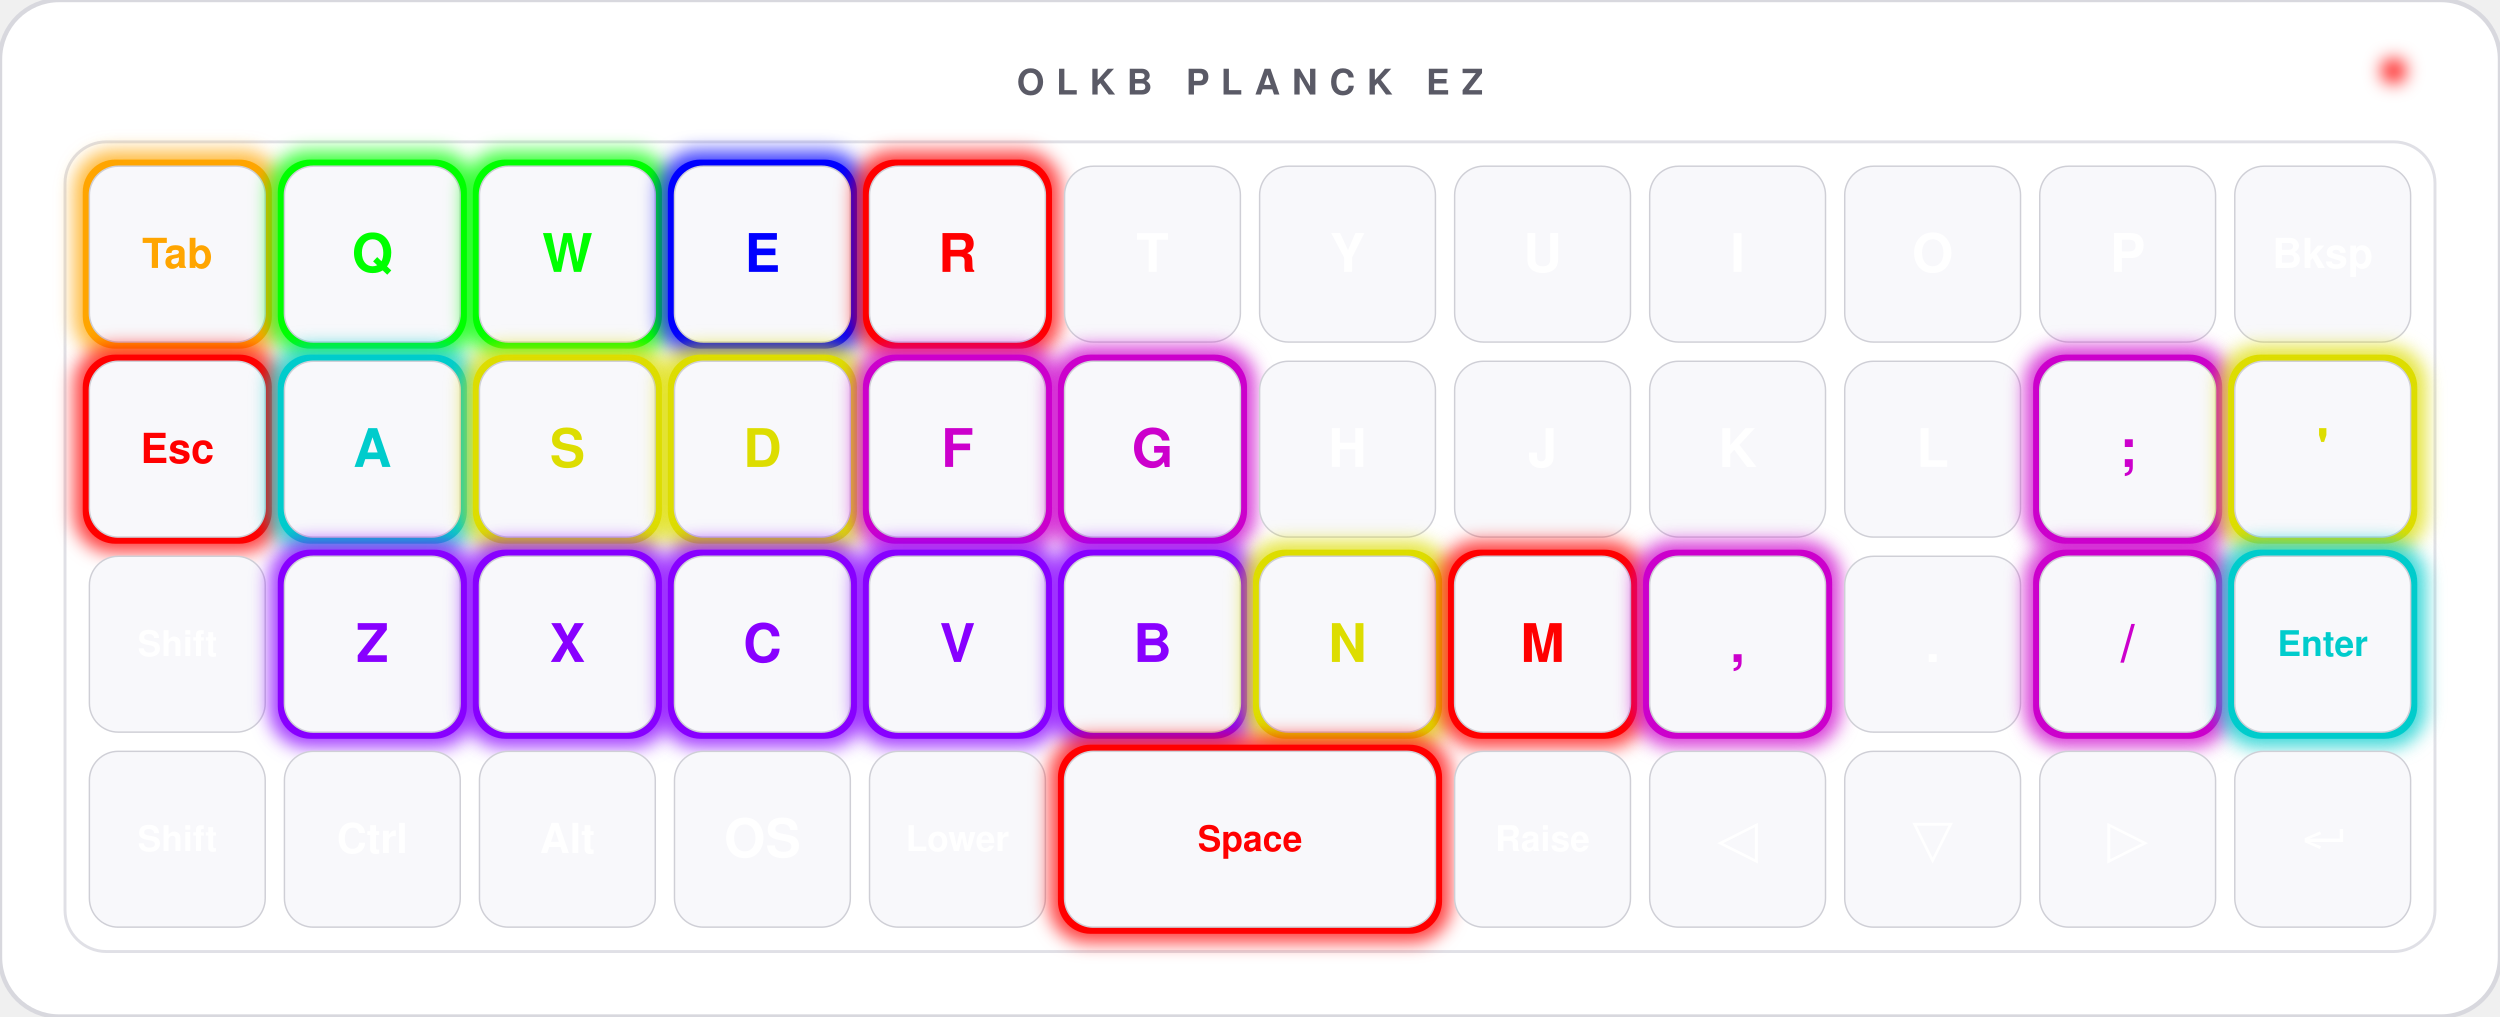
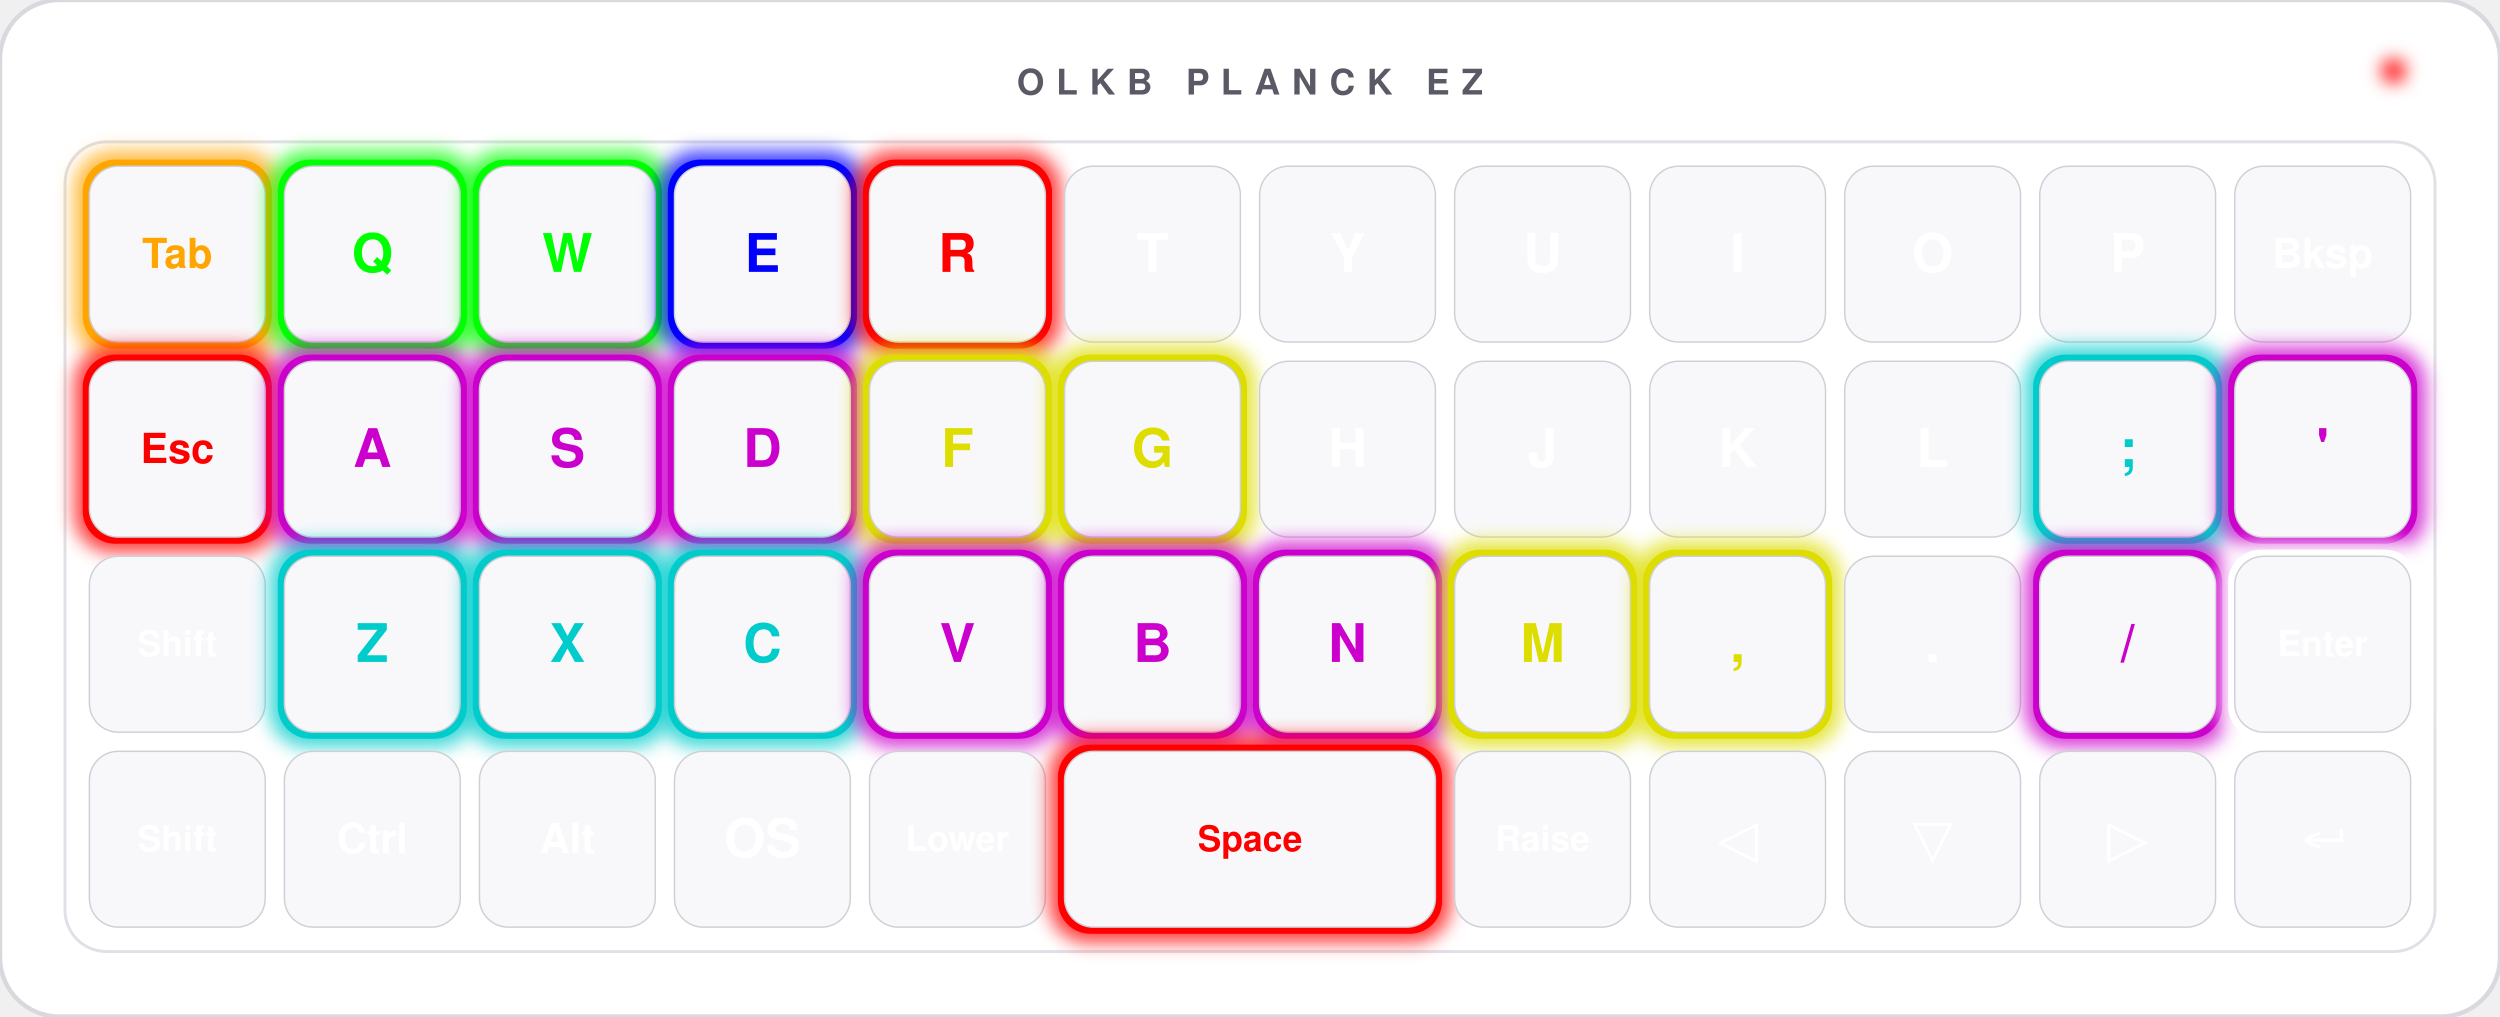
<svg xmlns="http://www.w3.org/2000/svg" baseProfile="full" height="344" version="1.1" viewBox="0 0 846 344" width="846">
  <defs>
    <filter height="220%" id="glow-s" width="220%" x="-60%" y="-60%">
      <feGaussianBlur in="SourceGraphic" stdDeviation="3" />
    </filter>
    <filter height="300%" id="glow-m" width="300%" x="-100%" y="-100%">
      <feGaussianBlur in="SourceGraphic" stdDeviation="3" />
    </filter>
    <filter height="140%" id="cap-shadow" width="140%" x="-20%" y="-20%">
      <feGaussianBlur in="SourceAlpha" stdDeviation="1.5" />
      <feOffset dx="0" dy="1.5" in="SourceGraphic" result="off" />
      <feFlood flood-color="#000000" flood-opacity="0.18" />
      <feComposite in="SourceGraphic" in2="off" operator="over" />
    </filter>
-     <mask id="m-90213d8d">
+     <mask id="m-4bebc723">
      <rect fill="#ffffff" height="60" rx="10" ry="10" width="60" x="30" y="56" />
      <text fill="#000000" font-family="Helvetica, Arial, sans-serif" font-size="14" font-weight="bold" text-anchor="middle" x="60.0" y="90.667">Tab</text>
    </mask>
-     <mask id="m-51d99f02">
+     <mask id="m-1d543d0d">
      <rect fill="#ffffff" height="60" rx="10" ry="10" width="60" x="96" y="56" />
      <text fill="#000000" font-family="Helvetica, Arial, sans-serif" font-size="18" font-weight="bold" text-anchor="middle" x="126.0" y="92.0">Q</text>
    </mask>
-     <mask id="m-56ebc970">
+     <mask id="m-1dc364b4">
      <rect fill="#ffffff" height="60" rx="10" ry="10" width="60" x="162" y="56" />
      <text fill="#000000" font-family="Helvetica, Arial, sans-serif" font-size="18" font-weight="bold" text-anchor="middle" x="192.0" y="92.0">W</text>
    </mask>
-     <mask id="m-8bf73cf3">
+     <mask id="m-b47083cd">
      <rect fill="#ffffff" height="60" rx="10" ry="10" width="60" x="228" y="56" />
      <text fill="#000000" font-family="Helvetica, Arial, sans-serif" font-size="18" font-weight="bold" text-anchor="middle" x="258.0" y="92.0">E</text>
    </mask>
-     <mask id="m-eb08cc73">
+     <mask id="m-c0cf476c">
      <rect fill="#ffffff" height="60" rx="10" ry="10" width="60" x="294" y="56" />
      <text fill="#000000" font-family="Helvetica, Arial, sans-serif" font-size="18" font-weight="bold" text-anchor="middle" x="324.0" y="92.0">R</text>
    </mask>
-     <mask id="m-19dcfdd6">
+     <mask id="m-245e625b">
      <rect fill="#ffffff" height="60" rx="10" ry="10" width="60" x="360" y="56" />
      <text fill="#000000" font-family="Helvetica, Arial, sans-serif" font-size="18" font-weight="bold" text-anchor="middle" x="390.0" y="92.0">T</text>
    </mask>
-     <mask id="m-ceda610f">
+     <mask id="m-4673d43e">
      <rect fill="#ffffff" height="60" rx="10" ry="10" width="60" x="426" y="56" />
      <text fill="#000000" font-family="Helvetica, Arial, sans-serif" font-size="18" font-weight="bold" text-anchor="middle" x="456.0" y="92.0">Y</text>
    </mask>
-     <mask id="m-6fdeb392">
+     <mask id="m-636201d2">
      <rect fill="#ffffff" height="60" rx="10" ry="10" width="60" x="492" y="56" />
      <text fill="#000000" font-family="Helvetica, Arial, sans-serif" font-size="18" font-weight="bold" text-anchor="middle" x="522.0" y="92.0">U</text>
    </mask>
-     <mask id="m-4cb5e934">
+     <mask id="m-1cb62638">
      <rect fill="#ffffff" height="60" rx="10" ry="10" width="60" x="558" y="56" />
      <text fill="#000000" font-family="Helvetica, Arial, sans-serif" font-size="18" font-weight="bold" text-anchor="middle" x="588.0" y="92.0">I</text>
    </mask>
-     <mask id="m-b035fcba">
+     <mask id="m-4385e521">
      <rect fill="#ffffff" height="60" rx="10" ry="10" width="60" x="624" y="56" />
      <text fill="#000000" font-family="Helvetica, Arial, sans-serif" font-size="18" font-weight="bold" text-anchor="middle" x="654.0" y="92.0">O</text>
    </mask>
-     <mask id="m-447cea4b">
+     <mask id="m-450297c4">
      <rect fill="#ffffff" height="60" rx="10" ry="10" width="60" x="690" y="56" />
      <text fill="#000000" font-family="Helvetica, Arial, sans-serif" font-size="18" font-weight="bold" text-anchor="middle" x="720.0" y="92.0">P</text>
    </mask>
-     <mask id="m-a0af5e44">
+     <mask id="m-12b77dec">
      <rect fill="#ffffff" height="60" rx="10" ry="10" width="60" x="756" y="56" />
      <text fill="#000000" font-family="Helvetica, Arial, sans-serif" font-size="14" font-weight="bold" text-anchor="middle" x="786.0" y="90.667">Bksp</text>
    </mask>
-     <mask id="m-815dbcb4">
+     <mask id="m-ed2a4bed">
      <rect fill="#ffffff" height="60" rx="10" ry="10" width="60" x="30" y="122" />
      <text fill="#000000" font-family="Helvetica, Arial, sans-serif" font-size="14" font-weight="bold" text-anchor="middle" x="60.0" y="156.667">Esc</text>
    </mask>
-     <mask id="m-2a3095c9">
+     <mask id="m-91e0486f">
      <rect fill="#ffffff" height="60" rx="10" ry="10" width="60" x="96" y="122" />
      <text fill="#000000" font-family="Helvetica, Arial, sans-serif" font-size="18" font-weight="bold" text-anchor="middle" x="126.0" y="158.0">A</text>
    </mask>
-     <mask id="m-6a63cf10">
+     <mask id="m-6e46ccf6">
      <rect fill="#ffffff" height="60" rx="10" ry="10" width="60" x="162" y="122" />
      <text fill="#000000" font-family="Helvetica, Arial, sans-serif" font-size="18" font-weight="bold" text-anchor="middle" x="192.0" y="158.0">S</text>
    </mask>
-     <mask id="m-9fd80111">
+     <mask id="m-f11f419a">
      <rect fill="#ffffff" height="60" rx="10" ry="10" width="60" x="228" y="122" />
      <text fill="#000000" font-family="Helvetica, Arial, sans-serif" font-size="18" font-weight="bold" text-anchor="middle" x="258.0" y="158.0">D</text>
    </mask>
-     <mask id="m-e02e257b">
+     <mask id="m-d276b859">
      <rect fill="#ffffff" height="60" rx="10" ry="10" width="60" x="294" y="122" />
      <text fill="#000000" font-family="Helvetica, Arial, sans-serif" font-size="18" font-weight="bold" text-anchor="middle" x="324.0" y="158.0">F</text>
    </mask>
-     <mask id="m-4e2cf6c3">
+     <mask id="m-753d4282">
      <rect fill="#ffffff" height="60" rx="10" ry="10" width="60" x="360" y="122" />
      <text fill="#000000" font-family="Helvetica, Arial, sans-serif" font-size="18" font-weight="bold" text-anchor="middle" x="390.0" y="158.0">G</text>
    </mask>
-     <mask id="m-ea719625">
+     <mask id="m-1c0a0813">
      <rect fill="#ffffff" height="60" rx="10" ry="10" width="60" x="426" y="122" />
      <text fill="#000000" font-family="Helvetica, Arial, sans-serif" font-size="18" font-weight="bold" text-anchor="middle" x="456.0" y="158.0">H</text>
    </mask>
-     <mask id="m-8093f45a">
+     <mask id="m-b081ed55">
      <rect fill="#ffffff" height="60" rx="10" ry="10" width="60" x="492" y="122" />
      <text fill="#000000" font-family="Helvetica, Arial, sans-serif" font-size="18" font-weight="bold" text-anchor="middle" x="522.0" y="158.0">J</text>
    </mask>
-     <mask id="m-18dbb8e0">
+     <mask id="m-4aeda8ba">
      <rect fill="#ffffff" height="60" rx="10" ry="10" width="60" x="558" y="122" />
      <text fill="#000000" font-family="Helvetica, Arial, sans-serif" font-size="18" font-weight="bold" text-anchor="middle" x="588.0" y="158.0">K</text>
    </mask>
-     <mask id="m-43c72968">
+     <mask id="m-74bcb6f3">
      <rect fill="#ffffff" height="60" rx="10" ry="10" width="60" x="624" y="122" />
      <text fill="#000000" font-family="Helvetica, Arial, sans-serif" font-size="18" font-weight="bold" text-anchor="middle" x="654.0" y="158.0">L</text>
    </mask>
-     <mask id="m-12f902ec">
+     <mask id="m-9c55eff4">
      <rect fill="#ffffff" height="60" rx="10" ry="10" width="60" x="690" y="122" />
      <text fill="#000000" font-family="Helvetica, Arial, sans-serif" font-size="18" font-weight="bold" text-anchor="middle" x="720.0" y="158.0">;</text>
    </mask>
-     <mask id="m-0ebf85f3">
+     <mask id="m-2550ad01">
      <rect fill="#ffffff" height="60" rx="10" ry="10" width="60" x="756" y="122" />
      <text fill="#000000" font-family="Helvetica, Arial, sans-serif" font-size="18" font-weight="bold" text-anchor="middle" x="786.0" y="158.0">'</text>
    </mask>
-     <mask id="m-d6bf5be0">
+     <mask id="m-53ba5082">
      <rect fill="#ffffff" height="60" rx="10" ry="10" width="60" x="30" y="188" />
      <text fill="#000000" font-family="Helvetica, Arial, sans-serif" font-size="12" font-weight="bold" text-anchor="middle" x="60.0" y="222.0">Shift</text>
    </mask>
-     <mask id="m-9b59af7f">
+     <mask id="m-be128350">
      <rect fill="#ffffff" height="60" rx="10" ry="10" width="60" x="96" y="188" />
      <text fill="#000000" font-family="Helvetica, Arial, sans-serif" font-size="18" font-weight="bold" text-anchor="middle" x="126.0" y="224.0">Z</text>
    </mask>
-     <mask id="m-9f753ae5">
+     <mask id="m-5a2a6ea0">
      <rect fill="#ffffff" height="60" rx="10" ry="10" width="60" x="162" y="188" />
      <text fill="#000000" font-family="Helvetica, Arial, sans-serif" font-size="18" font-weight="bold" text-anchor="middle" x="192.0" y="224.0">X</text>
    </mask>
-     <mask id="m-b13f2568">
+     <mask id="m-0a8fb835">
      <rect fill="#ffffff" height="60" rx="10" ry="10" width="60" x="228" y="188" />
      <text fill="#000000" font-family="Helvetica, Arial, sans-serif" font-size="18" font-weight="bold" text-anchor="middle" x="258.0" y="224.0">C</text>
    </mask>
-     <mask id="m-2ea41fe6">
+     <mask id="m-c620d416">
      <rect fill="#ffffff" height="60" rx="10" ry="10" width="60" x="294" y="188" />
      <text fill="#000000" font-family="Helvetica, Arial, sans-serif" font-size="18" font-weight="bold" text-anchor="middle" x="324.0" y="224.0">V</text>
    </mask>
-     <mask id="m-68212e2a">
+     <mask id="m-1d2339dd">
      <rect fill="#ffffff" height="60" rx="10" ry="10" width="60" x="360" y="188" />
      <text fill="#000000" font-family="Helvetica, Arial, sans-serif" font-size="18" font-weight="bold" text-anchor="middle" x="390.0" y="224.0">B</text>
    </mask>
-     <mask id="m-39151f45">
+     <mask id="m-d9c82f28">
      <rect fill="#ffffff" height="60" rx="10" ry="10" width="60" x="426" y="188" />
      <text fill="#000000" font-family="Helvetica, Arial, sans-serif" font-size="18" font-weight="bold" text-anchor="middle" x="456.0" y="224.0">N</text>
    </mask>
-     <mask id="m-3dc03a8e">
+     <mask id="m-2f094ae5">
      <rect fill="#ffffff" height="60" rx="10" ry="10" width="60" x="492" y="188" />
      <text fill="#000000" font-family="Helvetica, Arial, sans-serif" font-size="18" font-weight="bold" text-anchor="middle" x="522.0" y="224.0">M</text>
    </mask>
-     <mask id="m-25121a82">
+     <mask id="m-2e5e3f69">
      <rect fill="#ffffff" height="60" rx="10" ry="10" width="60" x="558" y="188" />
      <text fill="#000000" font-family="Helvetica, Arial, sans-serif" font-size="18" font-weight="bold" text-anchor="middle" x="588.0" y="224.0">,</text>
    </mask>
-     <mask id="m-815b325d">
+     <mask id="m-f28e5d2b">
      <rect fill="#ffffff" height="60" rx="10" ry="10" width="60" x="624" y="188" />
      <text fill="#000000" font-family="Helvetica, Arial, sans-serif" font-size="18" font-weight="bold" text-anchor="middle" x="654.0" y="224.0">.</text>
    </mask>
-     <mask id="m-2970fd61">
+     <mask id="m-cbdfbd0e">
      <rect fill="#ffffff" height="60" rx="10" ry="10" width="60" x="690" y="188" />
      <text fill="#000000" font-family="Helvetica, Arial, sans-serif" font-size="18" font-weight="bold" text-anchor="middle" x="720.0" y="224.0">/</text>
    </mask>
-     <mask id="m-8d0bd86d">
+     <mask id="m-5364ffca">
      <rect fill="#ffffff" height="60" rx="10" ry="10" width="60" x="756" y="188" />
      <text fill="#000000" font-family="Helvetica, Arial, sans-serif" font-size="12" font-weight="bold" text-anchor="middle" x="786.0" y="222.0">Enter</text>
    </mask>
-     <mask id="m-3bda60a0">
+     <mask id="m-dcb715a2">
      <rect fill="#ffffff" height="60" rx="10" ry="10" width="60" x="30" y="254" />
      <text fill="#000000" font-family="Helvetica, Arial, sans-serif" font-size="12" font-weight="bold" text-anchor="middle" x="60.0" y="288.0">Shift</text>
    </mask>
-     <mask id="m-9e746167">
+     <mask id="m-cda87042">
      <rect fill="#ffffff" height="60" rx="10" ry="10" width="60" x="96" y="254" />
      <text fill="#000000" font-family="Helvetica, Arial, sans-serif" font-size="14" font-weight="bold" text-anchor="middle" x="126.0" y="288.667">Ctrl</text>
    </mask>
-     <mask id="m-278abde4">
+     <mask id="m-ddb2d025">
      <rect fill="#ffffff" height="60" rx="10" ry="10" width="60" x="162" y="254" />
      <text fill="#000000" font-family="Helvetica, Arial, sans-serif" font-size="14" font-weight="bold" text-anchor="middle" x="192.0" y="288.667">Alt</text>
    </mask>
-     <mask id="m-063fc2e5">
+     <mask id="m-01106bdb">
      <rect fill="#ffffff" height="60" rx="10" ry="10" width="60" x="228" y="254" />
      <text fill="#000000" font-family="Helvetica, Arial, sans-serif" font-size="18" font-weight="bold" text-anchor="middle" x="258.0" y="290.0">OS</text>
    </mask>
-     <mask id="m-0e7e3651">
+     <mask id="m-0b56fdfd">
      <rect fill="#ffffff" height="60" rx="10" ry="10" width="60" x="294" y="254" />
      <text fill="#000000" font-family="Helvetica, Arial, sans-serif" font-size="12" font-weight="bold" text-anchor="middle" x="324.0" y="288.0">Lower</text>
    </mask>
-     <mask id="m-b4a947ab">
+     <mask id="m-a56e5f18">
      <rect fill="#ffffff" height="60" rx="10" ry="10" width="126" x="360" y="254" />
      <text fill="#000000" font-family="Helvetica, Arial, sans-serif" font-size="12" font-weight="bold" text-anchor="middle" x="423.0" y="288.0">Space</text>
    </mask>
-     <mask id="m-c639c343">
+     <mask id="m-0b8853c3">
      <rect fill="#ffffff" height="60" rx="10" ry="10" width="60" x="492" y="254" />
      <text fill="#000000" font-family="Helvetica, Arial, sans-serif" font-size="12" font-weight="bold" text-anchor="middle" x="522.0" y="288.0">Raise</text>
    </mask>
-     <mask id="m-18b1e97e">
+     <mask id="m-29f75237">
      <rect fill="#ffffff" height="60" rx="10" ry="10" width="60" x="558" y="254" />
      <text fill="#000000" font-family="Helvetica, Arial, sans-serif" font-size="18" font-weight="bold" text-anchor="middle" x="588.0" y="290.0">◁</text>
    </mask>
-     <mask id="m-a8eb998b">
+     <mask id="m-062e9214">
      <rect fill="#ffffff" height="60" rx="10" ry="10" width="60" x="624" y="254" />
      <text fill="#000000" font-family="Helvetica, Arial, sans-serif" font-size="18" font-weight="bold" text-anchor="middle" x="654.0" y="290.0">▽</text>
    </mask>
-     <mask id="m-2d187748">
+     <mask id="m-0e903448">
      <rect fill="#ffffff" height="60" rx="10" ry="10" width="60" x="690" y="254" />
      <text fill="#000000" font-family="Helvetica, Arial, sans-serif" font-size="18" font-weight="bold" text-anchor="middle" x="720.0" y="290.0">▷</text>
    </mask>
-     <mask id="m-96e1709b">
+     <mask id="m-51254921">
      <rect fill="#ffffff" height="60" rx="10" ry="10" width="60" x="756" y="254" />
      <text fill="#000000" font-family="Helvetica, Arial, sans-serif" font-size="18" font-weight="bold" text-anchor="middle" x="786.0" y="290.0">↵</text>
    </mask>
  </defs>
  <rect fill="#ffffff" height="344" rx="20" ry="20" stroke="#d8d8de" stroke-width="1.5" width="846" x="0" y="0" />
  <rect fill="#ffffff" height="328" rx="14" ry="14" stroke="none" width="830" x="8" y="8" />
  <rect fill="#ffffff" height="274" rx="14" ry="14" stroke="#e0e0e6" stroke-width="1" width="802" x="22" y="48" />
  <text fill="#5a5a66" font-family="Helvetica, Arial, sans-serif" font-size="12" font-weight="bold" letter-spacing="4" text-anchor="middle" x="423.0" y="32">OLKB  PLANCK  EZ</text>
  <circle cx="810" cy="24" fill="#ff0000" filter="url(#glow-m)" r="4" />
  <rect fill="#ffa500" height="64" rx="11" ry="11" width="64" x="28" y="54" />
  <rect fill="#ffa500" filter="url(#glow-s)" height="70" opacity="0.75" rx="13" ry="13" width="70" x="25" y="51" />
-   <rect fill="#f8f8fb" filter="url(#cap-shadow)" height="60" mask="url(#m-90213d8d)" rx="10" ry="10" stroke="#cfcfd6" stroke-width="1" width="60" x="30" y="56" />
+   <rect fill="#f8f8fb" filter="url(#cap-shadow)" height="60" mask="url(#m-4bebc723)" rx="10" ry="10" stroke="#cfcfd6" stroke-width="1" width="60" x="30" y="56" />
  <rect fill="#00ff00" height="64" rx="11" ry="11" width="64" x="94" y="54" />
  <rect fill="#00ff00" filter="url(#glow-s)" height="70" opacity="0.75" rx="13" ry="13" width="70" x="91" y="51" />
-   <rect fill="#f8f8fb" filter="url(#cap-shadow)" height="60" mask="url(#m-51d99f02)" rx="10" ry="10" stroke="#cfcfd6" stroke-width="1" width="60" x="96" y="56" />
+   <rect fill="#f8f8fb" filter="url(#cap-shadow)" height="60" mask="url(#m-1d543d0d)" rx="10" ry="10" stroke="#cfcfd6" stroke-width="1" width="60" x="96" y="56" />
  <rect fill="#00ff00" height="64" rx="11" ry="11" width="64" x="160" y="54" />
  <rect fill="#00ff00" filter="url(#glow-s)" height="70" opacity="0.75" rx="13" ry="13" width="70" x="157" y="51" />
-   <rect fill="#f8f8fb" filter="url(#cap-shadow)" height="60" mask="url(#m-56ebc970)" rx="10" ry="10" stroke="#cfcfd6" stroke-width="1" width="60" x="162" y="56" />
+   <rect fill="#f8f8fb" filter="url(#cap-shadow)" height="60" mask="url(#m-1dc364b4)" rx="10" ry="10" stroke="#cfcfd6" stroke-width="1" width="60" x="162" y="56" />
  <rect fill="#0000ff" height="64" rx="11" ry="11" width="64" x="226" y="54" />
  <rect fill="#0000ff" filter="url(#glow-s)" height="70" opacity="0.75" rx="13" ry="13" width="70" x="223" y="51" />
-   <rect fill="#f8f8fb" filter="url(#cap-shadow)" height="60" mask="url(#m-8bf73cf3)" rx="10" ry="10" stroke="#cfcfd6" stroke-width="1" width="60" x="228" y="56" />
+   <rect fill="#f8f8fb" filter="url(#cap-shadow)" height="60" mask="url(#m-b47083cd)" rx="10" ry="10" stroke="#cfcfd6" stroke-width="1" width="60" x="228" y="56" />
  <rect fill="#ff0000" height="64" rx="11" ry="11" width="64" x="292" y="54" />
  <rect fill="#ff0000" filter="url(#glow-s)" height="70" opacity="0.75" rx="13" ry="13" width="70" x="289" y="51" />
-   <rect fill="#f8f8fb" filter="url(#cap-shadow)" height="60" mask="url(#m-eb08cc73)" rx="10" ry="10" stroke="#cfcfd6" stroke-width="1" width="60" x="294" y="56" />
-   <rect fill="#f8f8fb" filter="url(#cap-shadow)" height="60" mask="url(#m-19dcfdd6)" rx="10" ry="10" stroke="#cfcfd6" stroke-width="1" width="60" x="360" y="56" />
-   <rect fill="#f8f8fb" filter="url(#cap-shadow)" height="60" mask="url(#m-ceda610f)" rx="10" ry="10" stroke="#cfcfd6" stroke-width="1" width="60" x="426" y="56" />
-   <rect fill="#f8f8fb" filter="url(#cap-shadow)" height="60" mask="url(#m-6fdeb392)" rx="10" ry="10" stroke="#cfcfd6" stroke-width="1" width="60" x="492" y="56" />
-   <rect fill="#f8f8fb" filter="url(#cap-shadow)" height="60" mask="url(#m-4cb5e934)" rx="10" ry="10" stroke="#cfcfd6" stroke-width="1" width="60" x="558" y="56" />
-   <rect fill="#f8f8fb" filter="url(#cap-shadow)" height="60" mask="url(#m-b035fcba)" rx="10" ry="10" stroke="#cfcfd6" stroke-width="1" width="60" x="624" y="56" />
-   <rect fill="#f8f8fb" filter="url(#cap-shadow)" height="60" mask="url(#m-447cea4b)" rx="10" ry="10" stroke="#cfcfd6" stroke-width="1" width="60" x="690" y="56" />
-   <rect fill="#f8f8fb" filter="url(#cap-shadow)" height="60" mask="url(#m-a0af5e44)" rx="10" ry="10" stroke="#cfcfd6" stroke-width="1" width="60" x="756" y="56" />
+   <rect fill="#f8f8fb" filter="url(#cap-shadow)" height="60" mask="url(#m-c0cf476c)" rx="10" ry="10" stroke="#cfcfd6" stroke-width="1" width="60" x="294" y="56" />
+   <rect fill="#f8f8fb" filter="url(#cap-shadow)" height="60" mask="url(#m-245e625b)" rx="10" ry="10" stroke="#cfcfd6" stroke-width="1" width="60" x="360" y="56" />
+   <rect fill="#f8f8fb" filter="url(#cap-shadow)" height="60" mask="url(#m-4673d43e)" rx="10" ry="10" stroke="#cfcfd6" stroke-width="1" width="60" x="426" y="56" />
+   <rect fill="#f8f8fb" filter="url(#cap-shadow)" height="60" mask="url(#m-636201d2)" rx="10" ry="10" stroke="#cfcfd6" stroke-width="1" width="60" x="492" y="56" />
+   <rect fill="#f8f8fb" filter="url(#cap-shadow)" height="60" mask="url(#m-1cb62638)" rx="10" ry="10" stroke="#cfcfd6" stroke-width="1" width="60" x="558" y="56" />
+   <rect fill="#f8f8fb" filter="url(#cap-shadow)" height="60" mask="url(#m-4385e521)" rx="10" ry="10" stroke="#cfcfd6" stroke-width="1" width="60" x="624" y="56" />
+   <rect fill="#f8f8fb" filter="url(#cap-shadow)" height="60" mask="url(#m-450297c4)" rx="10" ry="10" stroke="#cfcfd6" stroke-width="1" width="60" x="690" y="56" />
+   <rect fill="#f8f8fb" filter="url(#cap-shadow)" height="60" mask="url(#m-12b77dec)" rx="10" ry="10" stroke="#cfcfd6" stroke-width="1" width="60" x="756" y="56" />
  <rect fill="#ff0000" height="64" rx="11" ry="11" width="64" x="28" y="120" />
  <rect fill="#ff0000" filter="url(#glow-s)" height="70" opacity="0.75" rx="13" ry="13" width="70" x="25" y="117" />
-   <rect fill="#f8f8fb" filter="url(#cap-shadow)" height="60" mask="url(#m-815dbcb4)" rx="10" ry="10" stroke="#cfcfd6" stroke-width="1" width="60" x="30" y="122" />
-   <rect fill="#00cccc" height="64" rx="11" ry="11" width="64" x="94" y="120" />
-   <rect fill="#00cccc" filter="url(#glow-s)" height="70" opacity="0.75" rx="13" ry="13" width="70" x="91" y="117" />
-   <rect fill="#f8f8fb" filter="url(#cap-shadow)" height="60" mask="url(#m-2a3095c9)" rx="10" ry="10" stroke="#cfcfd6" stroke-width="1" width="60" x="96" y="122" />
-   <rect fill="#dddd00" height="64" rx="11" ry="11" width="64" x="160" y="120" />
-   <rect fill="#dddd00" filter="url(#glow-s)" height="70" opacity="0.75" rx="13" ry="13" width="70" x="157" y="117" />
-   <rect fill="#f8f8fb" filter="url(#cap-shadow)" height="60" mask="url(#m-6a63cf10)" rx="10" ry="10" stroke="#cfcfd6" stroke-width="1" width="60" x="162" y="122" />
-   <rect fill="#dddd00" height="64" rx="11" ry="11" width="64" x="226" y="120" />
-   <rect fill="#dddd00" filter="url(#glow-s)" height="70" opacity="0.75" rx="13" ry="13" width="70" x="223" y="117" />
-   <rect fill="#f8f8fb" filter="url(#cap-shadow)" height="60" mask="url(#m-9fd80111)" rx="10" ry="10" stroke="#cfcfd6" stroke-width="1" width="60" x="228" y="122" />
-   <rect fill="#cc00cc" height="64" rx="11" ry="11" width="64" x="292" y="120" />
-   <rect fill="#cc00cc" filter="url(#glow-s)" height="70" opacity="0.75" rx="13" ry="13" width="70" x="289" y="117" />
-   <rect fill="#f8f8fb" filter="url(#cap-shadow)" height="60" mask="url(#m-e02e257b)" rx="10" ry="10" stroke="#cfcfd6" stroke-width="1" width="60" x="294" y="122" />
-   <rect fill="#cc00cc" height="64" rx="11" ry="11" width="64" x="358" y="120" />
-   <rect fill="#cc00cc" filter="url(#glow-s)" height="70" opacity="0.75" rx="13" ry="13" width="70" x="355" y="117" />
-   <rect fill="#f8f8fb" filter="url(#cap-shadow)" height="60" mask="url(#m-4e2cf6c3)" rx="10" ry="10" stroke="#cfcfd6" stroke-width="1" width="60" x="360" y="122" />
-   <rect fill="#f8f8fb" filter="url(#cap-shadow)" height="60" mask="url(#m-ea719625)" rx="10" ry="10" stroke="#cfcfd6" stroke-width="1" width="60" x="426" y="122" />
-   <rect fill="#f8f8fb" filter="url(#cap-shadow)" height="60" mask="url(#m-8093f45a)" rx="10" ry="10" stroke="#cfcfd6" stroke-width="1" width="60" x="492" y="122" />
-   <rect fill="#f8f8fb" filter="url(#cap-shadow)" height="60" mask="url(#m-18dbb8e0)" rx="10" ry="10" stroke="#cfcfd6" stroke-width="1" width="60" x="558" y="122" />
-   <rect fill="#f8f8fb" filter="url(#cap-shadow)" height="60" mask="url(#m-43c72968)" rx="10" ry="10" stroke="#cfcfd6" stroke-width="1" width="60" x="624" y="122" />
-   <rect fill="#cc00cc" height="64" rx="11" ry="11" width="64" x="688" y="120" />
-   <rect fill="#cc00cc" filter="url(#glow-s)" height="70" opacity="0.75" rx="13" ry="13" width="70" x="685" y="117" />
-   <rect fill="#f8f8fb" filter="url(#cap-shadow)" height="60" mask="url(#m-12f902ec)" rx="10" ry="10" stroke="#cfcfd6" stroke-width="1" width="60" x="690" y="122" />
-   <rect fill="#dddd00" height="64" rx="11" ry="11" width="64" x="754" y="120" />
-   <rect fill="#dddd00" filter="url(#glow-s)" height="70" opacity="0.75" rx="13" ry="13" width="70" x="751" y="117" />
-   <rect fill="#f8f8fb" filter="url(#cap-shadow)" height="60" mask="url(#m-0ebf85f3)" rx="10" ry="10" stroke="#cfcfd6" stroke-width="1" width="60" x="756" y="122" />
-   <rect fill="#f8f8fb" filter="url(#cap-shadow)" height="60" mask="url(#m-d6bf5be0)" rx="10" ry="10" stroke="#cfcfd6" stroke-width="1" width="60" x="30" y="188" />
-   <rect fill="#8800ff" height="64" rx="11" ry="11" width="64" x="94" y="186" />
-   <rect fill="#8800ff" filter="url(#glow-s)" height="70" opacity="0.75" rx="13" ry="13" width="70" x="91" y="183" />
-   <rect fill="#f8f8fb" filter="url(#cap-shadow)" height="60" mask="url(#m-9b59af7f)" rx="10" ry="10" stroke="#cfcfd6" stroke-width="1" width="60" x="96" y="188" />
-   <rect fill="#8800ff" height="64" rx="11" ry="11" width="64" x="160" y="186" />
-   <rect fill="#8800ff" filter="url(#glow-s)" height="70" opacity="0.75" rx="13" ry="13" width="70" x="157" y="183" />
-   <rect fill="#f8f8fb" filter="url(#cap-shadow)" height="60" mask="url(#m-9f753ae5)" rx="10" ry="10" stroke="#cfcfd6" stroke-width="1" width="60" x="162" y="188" />
-   <rect fill="#8800ff" height="64" rx="11" ry="11" width="64" x="226" y="186" />
-   <rect fill="#8800ff" filter="url(#glow-s)" height="70" opacity="0.75" rx="13" ry="13" width="70" x="223" y="183" />
-   <rect fill="#f8f8fb" filter="url(#cap-shadow)" height="60" mask="url(#m-b13f2568)" rx="10" ry="10" stroke="#cfcfd6" stroke-width="1" width="60" x="228" y="188" />
-   <rect fill="#8800ff" height="64" rx="11" ry="11" width="64" x="292" y="186" />
-   <rect fill="#8800ff" filter="url(#glow-s)" height="70" opacity="0.75" rx="13" ry="13" width="70" x="289" y="183" />
-   <rect fill="#f8f8fb" filter="url(#cap-shadow)" height="60" mask="url(#m-2ea41fe6)" rx="10" ry="10" stroke="#cfcfd6" stroke-width="1" width="60" x="294" y="188" />
-   <rect fill="#8800ff" height="64" rx="11" ry="11" width="64" x="358" y="186" />
-   <rect fill="#8800ff" filter="url(#glow-s)" height="70" opacity="0.75" rx="13" ry="13" width="70" x="355" y="183" />
-   <rect fill="#f8f8fb" filter="url(#cap-shadow)" height="60" mask="url(#m-68212e2a)" rx="10" ry="10" stroke="#cfcfd6" stroke-width="1" width="60" x="360" y="188" />
-   <rect fill="#dddd00" height="64" rx="11" ry="11" width="64" x="424" y="186" />
-   <rect fill="#dddd00" filter="url(#glow-s)" height="70" opacity="0.75" rx="13" ry="13" width="70" x="421" y="183" />
-   <rect fill="#f8f8fb" filter="url(#cap-shadow)" height="60" mask="url(#m-39151f45)" rx="10" ry="10" stroke="#cfcfd6" stroke-width="1" width="60" x="426" y="188" />
-   <rect fill="#ff0000" height="64" rx="11" ry="11" width="64" x="490" y="186" />
-   <rect fill="#ff0000" filter="url(#glow-s)" height="70" opacity="0.75" rx="13" ry="13" width="70" x="487" y="183" />
-   <rect fill="#f8f8fb" filter="url(#cap-shadow)" height="60" mask="url(#m-3dc03a8e)" rx="10" ry="10" stroke="#cfcfd6" stroke-width="1" width="60" x="492" y="188" />
-   <rect fill="#cc00cc" height="64" rx="11" ry="11" width="64" x="556" y="186" />
-   <rect fill="#cc00cc" filter="url(#glow-s)" height="70" opacity="0.75" rx="13" ry="13" width="70" x="553" y="183" />
-   <rect fill="#f8f8fb" filter="url(#cap-shadow)" height="60" mask="url(#m-25121a82)" rx="10" ry="10" stroke="#cfcfd6" stroke-width="1" width="60" x="558" y="188" />
-   <rect fill="#f8f8fb" filter="url(#cap-shadow)" height="60" mask="url(#m-815b325d)" rx="10" ry="10" stroke="#cfcfd6" stroke-width="1" width="60" x="624" y="188" />
+   <rect fill="#f8f8fb" filter="url(#cap-shadow)" height="60" mask="url(#m-ed2a4bed)" rx="10" ry="10" stroke="#cfcfd6" stroke-width="1" width="60" x="30" y="122" />
+   <rect fill="#cc00cc" height="64" rx="11" ry="11" width="64" x="94" y="120" />
+   <rect fill="#cc00cc" filter="url(#glow-s)" height="70" opacity="0.75" rx="13" ry="13" width="70" x="91" y="117" />
+   <rect fill="#f8f8fb" filter="url(#cap-shadow)" height="60" mask="url(#m-91e0486f)" rx="10" ry="10" stroke="#cfcfd6" stroke-width="1" width="60" x="96" y="122" />
+   <rect fill="#cc00cc" height="64" rx="11" ry="11" width="64" x="160" y="120" />
+   <rect fill="#cc00cc" filter="url(#glow-s)" height="70" opacity="0.75" rx="13" ry="13" width="70" x="157" y="117" />
+   <rect fill="#f8f8fb" filter="url(#cap-shadow)" height="60" mask="url(#m-6e46ccf6)" rx="10" ry="10" stroke="#cfcfd6" stroke-width="1" width="60" x="162" y="122" />
+   <rect fill="#cc00cc" height="64" rx="11" ry="11" width="64" x="226" y="120" />
+   <rect fill="#cc00cc" filter="url(#glow-s)" height="70" opacity="0.75" rx="13" ry="13" width="70" x="223" y="117" />
+   <rect fill="#f8f8fb" filter="url(#cap-shadow)" height="60" mask="url(#m-f11f419a)" rx="10" ry="10" stroke="#cfcfd6" stroke-width="1" width="60" x="228" y="122" />
+   <rect fill="#dddd00" height="64" rx="11" ry="11" width="64" x="292" y="120" />
+   <rect fill="#dddd00" filter="url(#glow-s)" height="70" opacity="0.75" rx="13" ry="13" width="70" x="289" y="117" />
+   <rect fill="#f8f8fb" filter="url(#cap-shadow)" height="60" mask="url(#m-d276b859)" rx="10" ry="10" stroke="#cfcfd6" stroke-width="1" width="60" x="294" y="122" />
+   <rect fill="#dddd00" height="64" rx="11" ry="11" width="64" x="358" y="120" />
+   <rect fill="#dddd00" filter="url(#glow-s)" height="70" opacity="0.75" rx="13" ry="13" width="70" x="355" y="117" />
+   <rect fill="#f8f8fb" filter="url(#cap-shadow)" height="60" mask="url(#m-753d4282)" rx="10" ry="10" stroke="#cfcfd6" stroke-width="1" width="60" x="360" y="122" />
+   <rect fill="#f8f8fb" filter="url(#cap-shadow)" height="60" mask="url(#m-1c0a0813)" rx="10" ry="10" stroke="#cfcfd6" stroke-width="1" width="60" x="426" y="122" />
+   <rect fill="#f8f8fb" filter="url(#cap-shadow)" height="60" mask="url(#m-b081ed55)" rx="10" ry="10" stroke="#cfcfd6" stroke-width="1" width="60" x="492" y="122" />
+   <rect fill="#f8f8fb" filter="url(#cap-shadow)" height="60" mask="url(#m-4aeda8ba)" rx="10" ry="10" stroke="#cfcfd6" stroke-width="1" width="60" x="558" y="122" />
+   <rect fill="#f8f8fb" filter="url(#cap-shadow)" height="60" mask="url(#m-74bcb6f3)" rx="10" ry="10" stroke="#cfcfd6" stroke-width="1" width="60" x="624" y="122" />
+   <rect fill="#00cccc" height="64" rx="11" ry="11" width="64" x="688" y="120" />
+   <rect fill="#00cccc" filter="url(#glow-s)" height="70" opacity="0.75" rx="13" ry="13" width="70" x="685" y="117" />
+   <rect fill="#f8f8fb" filter="url(#cap-shadow)" height="60" mask="url(#m-9c55eff4)" rx="10" ry="10" stroke="#cfcfd6" stroke-width="1" width="60" x="690" y="122" />
+   <rect fill="#cc00cc" height="64" rx="11" ry="11" width="64" x="754" y="120" />
+   <rect fill="#cc00cc" filter="url(#glow-s)" height="70" opacity="0.75" rx="13" ry="13" width="70" x="751" y="117" />
+   <rect fill="#f8f8fb" filter="url(#cap-shadow)" height="60" mask="url(#m-2550ad01)" rx="10" ry="10" stroke="#cfcfd6" stroke-width="1" width="60" x="756" y="122" />
+   <rect fill="#f8f8fb" filter="url(#cap-shadow)" height="60" mask="url(#m-53ba5082)" rx="10" ry="10" stroke="#cfcfd6" stroke-width="1" width="60" x="30" y="188" />
+   <rect fill="#00cccc" height="64" rx="11" ry="11" width="64" x="94" y="186" />
+   <rect fill="#00cccc" filter="url(#glow-s)" height="70" opacity="0.75" rx="13" ry="13" width="70" x="91" y="183" />
+   <rect fill="#f8f8fb" filter="url(#cap-shadow)" height="60" mask="url(#m-be128350)" rx="10" ry="10" stroke="#cfcfd6" stroke-width="1" width="60" x="96" y="188" />
+   <rect fill="#00cccc" height="64" rx="11" ry="11" width="64" x="160" y="186" />
+   <rect fill="#00cccc" filter="url(#glow-s)" height="70" opacity="0.75" rx="13" ry="13" width="70" x="157" y="183" />
+   <rect fill="#f8f8fb" filter="url(#cap-shadow)" height="60" mask="url(#m-5a2a6ea0)" rx="10" ry="10" stroke="#cfcfd6" stroke-width="1" width="60" x="162" y="188" />
+   <rect fill="#00cccc" height="64" rx="11" ry="11" width="64" x="226" y="186" />
+   <rect fill="#00cccc" filter="url(#glow-s)" height="70" opacity="0.75" rx="13" ry="13" width="70" x="223" y="183" />
+   <rect fill="#f8f8fb" filter="url(#cap-shadow)" height="60" mask="url(#m-0a8fb835)" rx="10" ry="10" stroke="#cfcfd6" stroke-width="1" width="60" x="228" y="188" />
+   <rect fill="#cc00cc" height="64" rx="11" ry="11" width="64" x="292" y="186" />
+   <rect fill="#cc00cc" filter="url(#glow-s)" height="70" opacity="0.75" rx="13" ry="13" width="70" x="289" y="183" />
+   <rect fill="#f8f8fb" filter="url(#cap-shadow)" height="60" mask="url(#m-c620d416)" rx="10" ry="10" stroke="#cfcfd6" stroke-width="1" width="60" x="294" y="188" />
+   <rect fill="#cc00cc" height="64" rx="11" ry="11" width="64" x="358" y="186" />
+   <rect fill="#cc00cc" filter="url(#glow-s)" height="70" opacity="0.75" rx="13" ry="13" width="70" x="355" y="183" />
+   <rect fill="#f8f8fb" filter="url(#cap-shadow)" height="60" mask="url(#m-1d2339dd)" rx="10" ry="10" stroke="#cfcfd6" stroke-width="1" width="60" x="360" y="188" />
+   <rect fill="#cc00cc" height="64" rx="11" ry="11" width="64" x="424" y="186" />
+   <rect fill="#cc00cc" filter="url(#glow-s)" height="70" opacity="0.75" rx="13" ry="13" width="70" x="421" y="183" />
+   <rect fill="#f8f8fb" filter="url(#cap-shadow)" height="60" mask="url(#m-d9c82f28)" rx="10" ry="10" stroke="#cfcfd6" stroke-width="1" width="60" x="426" y="188" />
+   <rect fill="#dddd00" height="64" rx="11" ry="11" width="64" x="490" y="186" />
+   <rect fill="#dddd00" filter="url(#glow-s)" height="70" opacity="0.75" rx="13" ry="13" width="70" x="487" y="183" />
+   <rect fill="#f8f8fb" filter="url(#cap-shadow)" height="60" mask="url(#m-2f094ae5)" rx="10" ry="10" stroke="#cfcfd6" stroke-width="1" width="60" x="492" y="188" />
+   <rect fill="#dddd00" height="64" rx="11" ry="11" width="64" x="556" y="186" />
+   <rect fill="#dddd00" filter="url(#glow-s)" height="70" opacity="0.75" rx="13" ry="13" width="70" x="553" y="183" />
+   <rect fill="#f8f8fb" filter="url(#cap-shadow)" height="60" mask="url(#m-2e5e3f69)" rx="10" ry="10" stroke="#cfcfd6" stroke-width="1" width="60" x="558" y="188" />
+   <rect fill="#f8f8fb" filter="url(#cap-shadow)" height="60" mask="url(#m-f28e5d2b)" rx="10" ry="10" stroke="#cfcfd6" stroke-width="1" width="60" x="624" y="188" />
  <rect fill="#cc00cc" height="64" rx="11" ry="11" width="64" x="688" y="186" />
  <rect fill="#cc00cc" filter="url(#glow-s)" height="70" opacity="0.75" rx="13" ry="13" width="70" x="685" y="183" />
-   <rect fill="#f8f8fb" filter="url(#cap-shadow)" height="60" mask="url(#m-2970fd61)" rx="10" ry="10" stroke="#cfcfd6" stroke-width="1" width="60" x="690" y="188" />
-   <rect fill="#00cccc" height="64" rx="11" ry="11" width="64" x="754" y="186" />
-   <rect fill="#00cccc" filter="url(#glow-s)" height="70" opacity="0.75" rx="13" ry="13" width="70" x="751" y="183" />
-   <rect fill="#f8f8fb" filter="url(#cap-shadow)" height="60" mask="url(#m-8d0bd86d)" rx="10" ry="10" stroke="#cfcfd6" stroke-width="1" width="60" x="756" y="188" />
-   <rect fill="#f8f8fb" filter="url(#cap-shadow)" height="60" mask="url(#m-3bda60a0)" rx="10" ry="10" stroke="#cfcfd6" stroke-width="1" width="60" x="30" y="254" />
-   <rect fill="#f8f8fb" filter="url(#cap-shadow)" height="60" mask="url(#m-9e746167)" rx="10" ry="10" stroke="#cfcfd6" stroke-width="1" width="60" x="96" y="254" />
-   <rect fill="#f8f8fb" filter="url(#cap-shadow)" height="60" mask="url(#m-278abde4)" rx="10" ry="10" stroke="#cfcfd6" stroke-width="1" width="60" x="162" y="254" />
-   <rect fill="#f8f8fb" filter="url(#cap-shadow)" height="60" mask="url(#m-063fc2e5)" rx="10" ry="10" stroke="#cfcfd6" stroke-width="1" width="60" x="228" y="254" />
-   <rect fill="#f8f8fb" filter="url(#cap-shadow)" height="60" mask="url(#m-0e7e3651)" rx="10" ry="10" stroke="#cfcfd6" stroke-width="1" width="60" x="294" y="254" />
+   <rect fill="#f8f8fb" filter="url(#cap-shadow)" height="60" mask="url(#m-cbdfbd0e)" rx="10" ry="10" stroke="#cfcfd6" stroke-width="1" width="60" x="690" y="188" />
+   <rect fill="#ffffff" height="64" rx="11" ry="11" width="64" x="754" y="186" />
+   <rect fill="#ffffff" filter="url(#glow-s)" height="70" opacity="0.75" rx="13" ry="13" width="70" x="751" y="183" />
+   <rect fill="#f8f8fb" filter="url(#cap-shadow)" height="60" mask="url(#m-5364ffca)" rx="10" ry="10" stroke="#cfcfd6" stroke-width="1" width="60" x="756" y="188" />
+   <rect fill="#f8f8fb" filter="url(#cap-shadow)" height="60" mask="url(#m-dcb715a2)" rx="10" ry="10" stroke="#cfcfd6" stroke-width="1" width="60" x="30" y="254" />
+   <rect fill="#f8f8fb" filter="url(#cap-shadow)" height="60" mask="url(#m-cda87042)" rx="10" ry="10" stroke="#cfcfd6" stroke-width="1" width="60" x="96" y="254" />
+   <rect fill="#f8f8fb" filter="url(#cap-shadow)" height="60" mask="url(#m-ddb2d025)" rx="10" ry="10" stroke="#cfcfd6" stroke-width="1" width="60" x="162" y="254" />
+   <rect fill="#f8f8fb" filter="url(#cap-shadow)" height="60" mask="url(#m-01106bdb)" rx="10" ry="10" stroke="#cfcfd6" stroke-width="1" width="60" x="228" y="254" />
+   <rect fill="#f8f8fb" filter="url(#cap-shadow)" height="60" mask="url(#m-0b56fdfd)" rx="10" ry="10" stroke="#cfcfd6" stroke-width="1" width="60" x="294" y="254" />
  <rect fill="#ff0000" height="64" rx="11" ry="11" width="130" x="358" y="252" />
  <rect fill="#ff0000" filter="url(#glow-s)" height="70" opacity="0.75" rx="13" ry="13" width="136" x="355" y="249" />
-   <rect fill="#f8f8fb" filter="url(#cap-shadow)" height="60" mask="url(#m-b4a947ab)" rx="10" ry="10" stroke="#cfcfd6" stroke-width="1" width="126" x="360" y="254" />
-   <rect fill="#f8f8fb" filter="url(#cap-shadow)" height="60" mask="url(#m-c639c343)" rx="10" ry="10" stroke="#cfcfd6" stroke-width="1" width="60" x="492" y="254" />
-   <rect fill="#f8f8fb" filter="url(#cap-shadow)" height="60" mask="url(#m-18b1e97e)" rx="10" ry="10" stroke="#cfcfd6" stroke-width="1" width="60" x="558" y="254" />
-   <rect fill="#f8f8fb" filter="url(#cap-shadow)" height="60" mask="url(#m-a8eb998b)" rx="10" ry="10" stroke="#cfcfd6" stroke-width="1" width="60" x="624" y="254" />
-   <rect fill="#f8f8fb" filter="url(#cap-shadow)" height="60" mask="url(#m-2d187748)" rx="10" ry="10" stroke="#cfcfd6" stroke-width="1" width="60" x="690" y="254" />
-   <rect fill="#f8f8fb" filter="url(#cap-shadow)" height="60" mask="url(#m-96e1709b)" rx="10" ry="10" stroke="#cfcfd6" stroke-width="1" width="60" x="756" y="254" />
+   <rect fill="#f8f8fb" filter="url(#cap-shadow)" height="60" mask="url(#m-a56e5f18)" rx="10" ry="10" stroke="#cfcfd6" stroke-width="1" width="126" x="360" y="254" />
+   <rect fill="#f8f8fb" filter="url(#cap-shadow)" height="60" mask="url(#m-0b8853c3)" rx="10" ry="10" stroke="#cfcfd6" stroke-width="1" width="60" x="492" y="254" />
+   <rect fill="#f8f8fb" filter="url(#cap-shadow)" height="60" mask="url(#m-29f75237)" rx="10" ry="10" stroke="#cfcfd6" stroke-width="1" width="60" x="558" y="254" />
+   <rect fill="#f8f8fb" filter="url(#cap-shadow)" height="60" mask="url(#m-062e9214)" rx="10" ry="10" stroke="#cfcfd6" stroke-width="1" width="60" x="624" y="254" />
+   <rect fill="#f8f8fb" filter="url(#cap-shadow)" height="60" mask="url(#m-0e903448)" rx="10" ry="10" stroke="#cfcfd6" stroke-width="1" width="60" x="690" y="254" />
+   <rect fill="#f8f8fb" filter="url(#cap-shadow)" height="60" mask="url(#m-51254921)" rx="10" ry="10" stroke="#cfcfd6" stroke-width="1" width="60" x="756" y="254" />
</svg>
